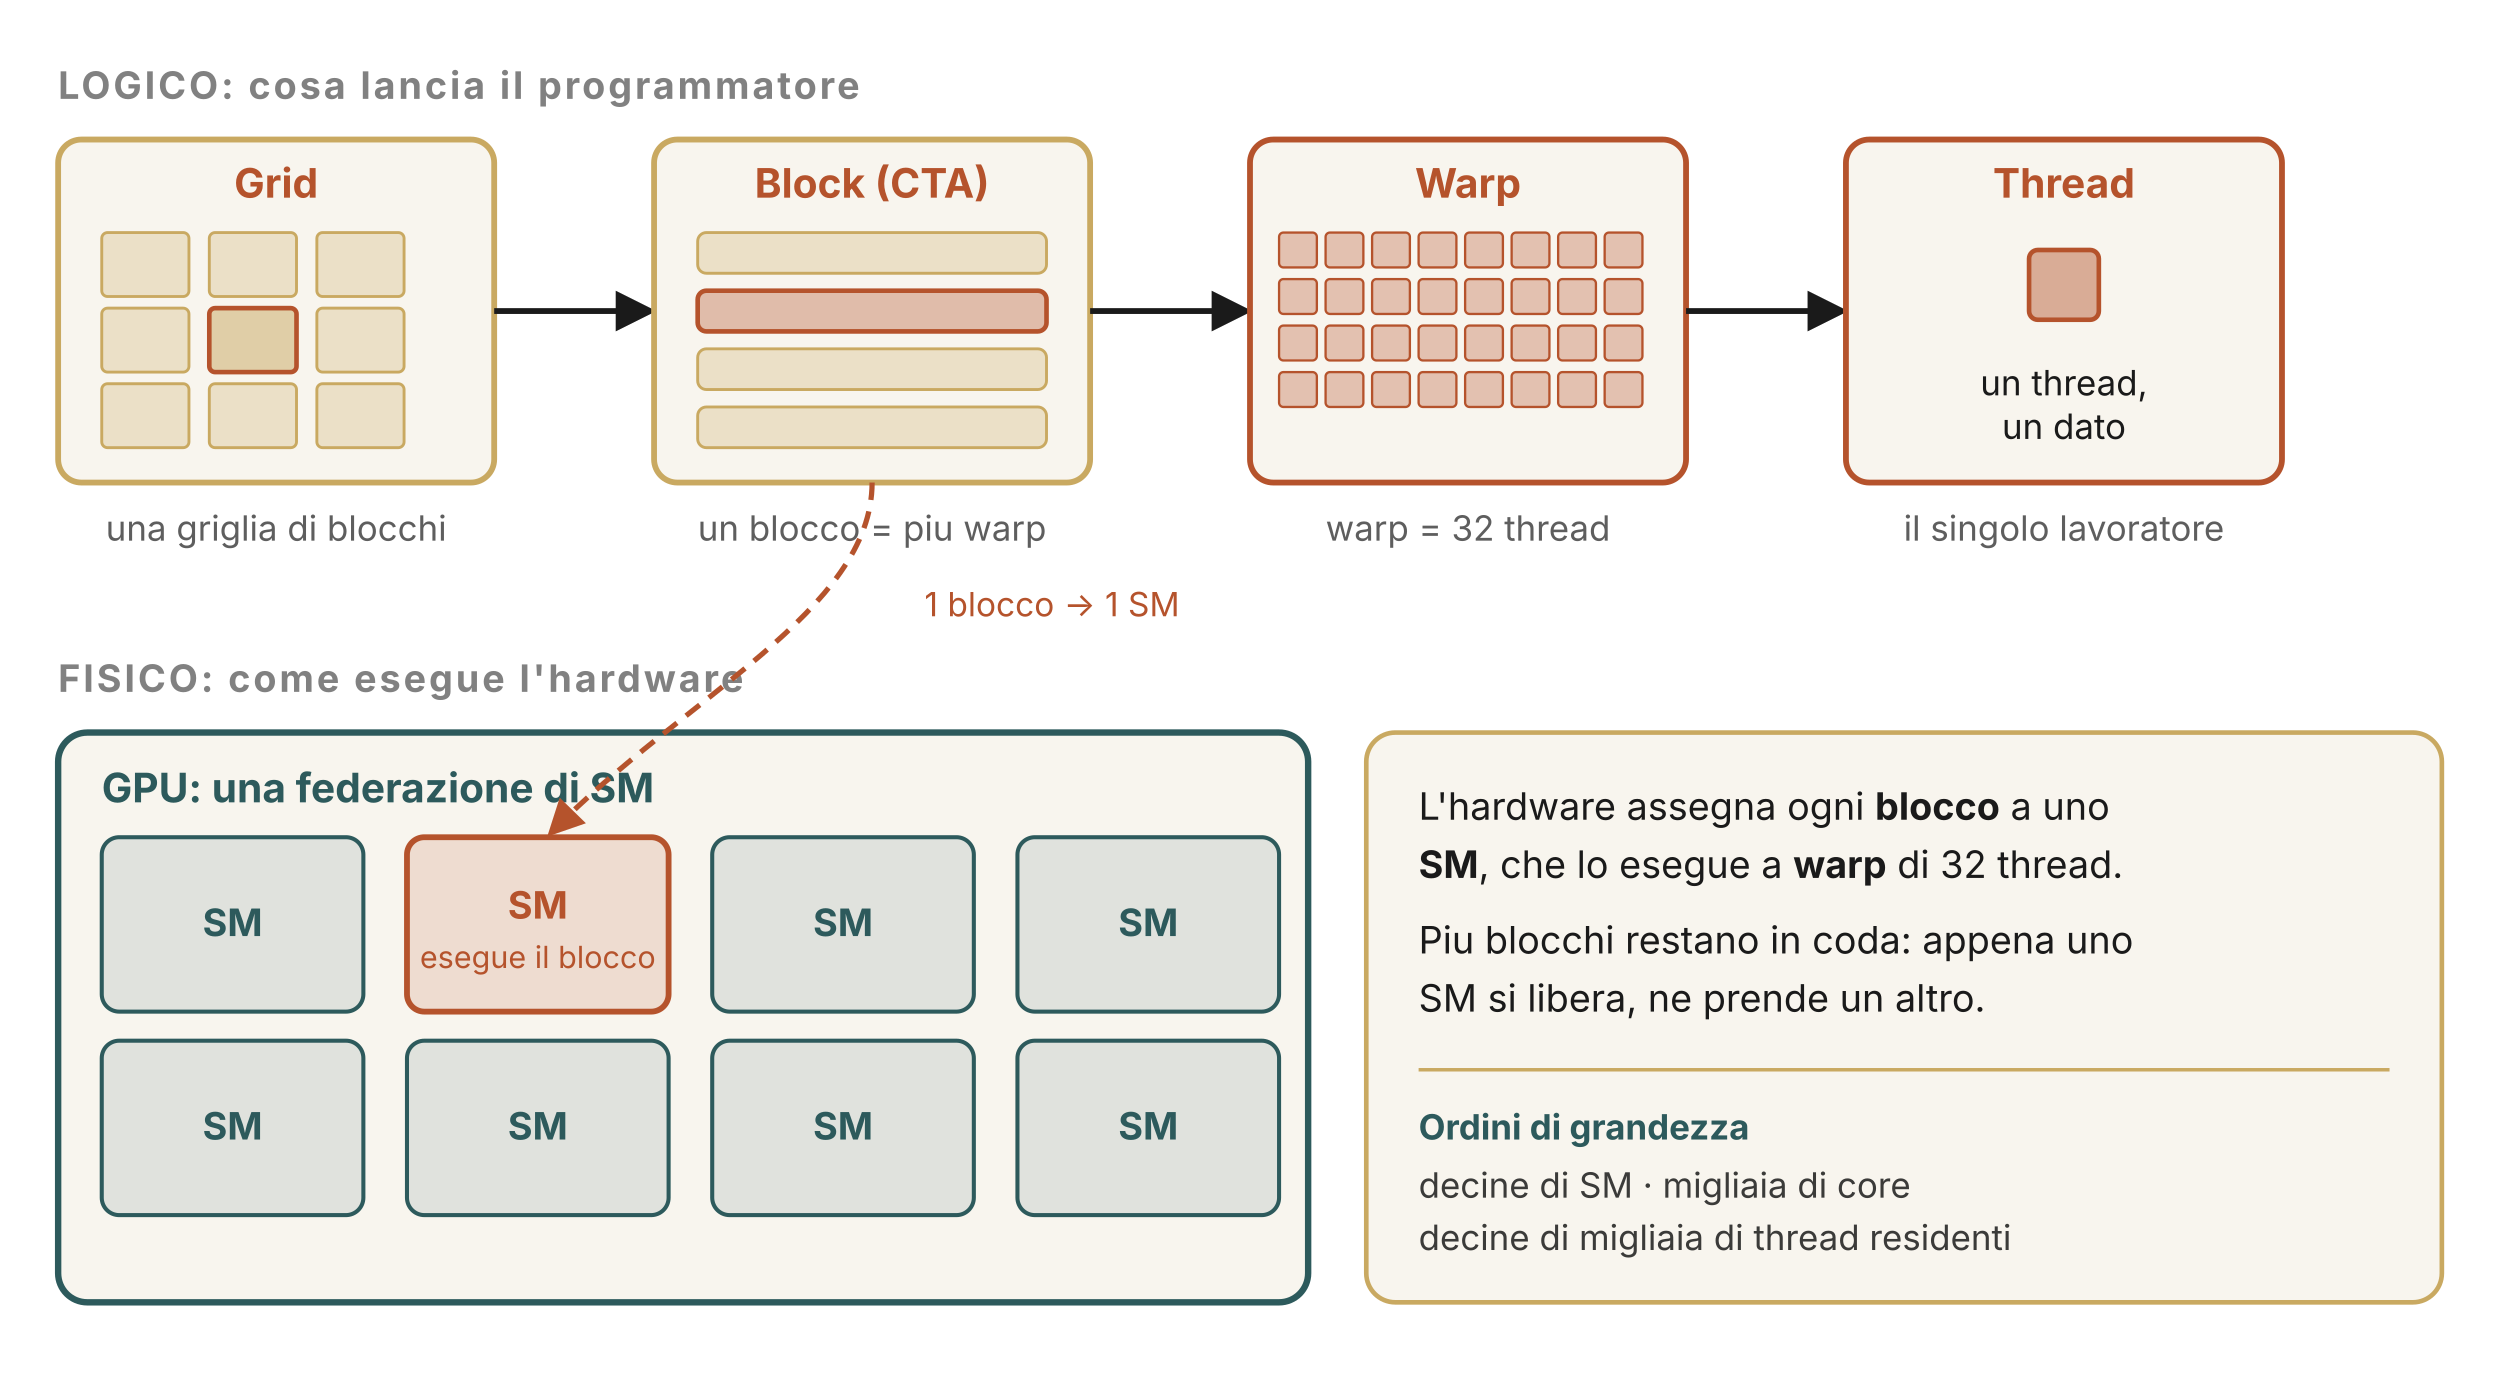
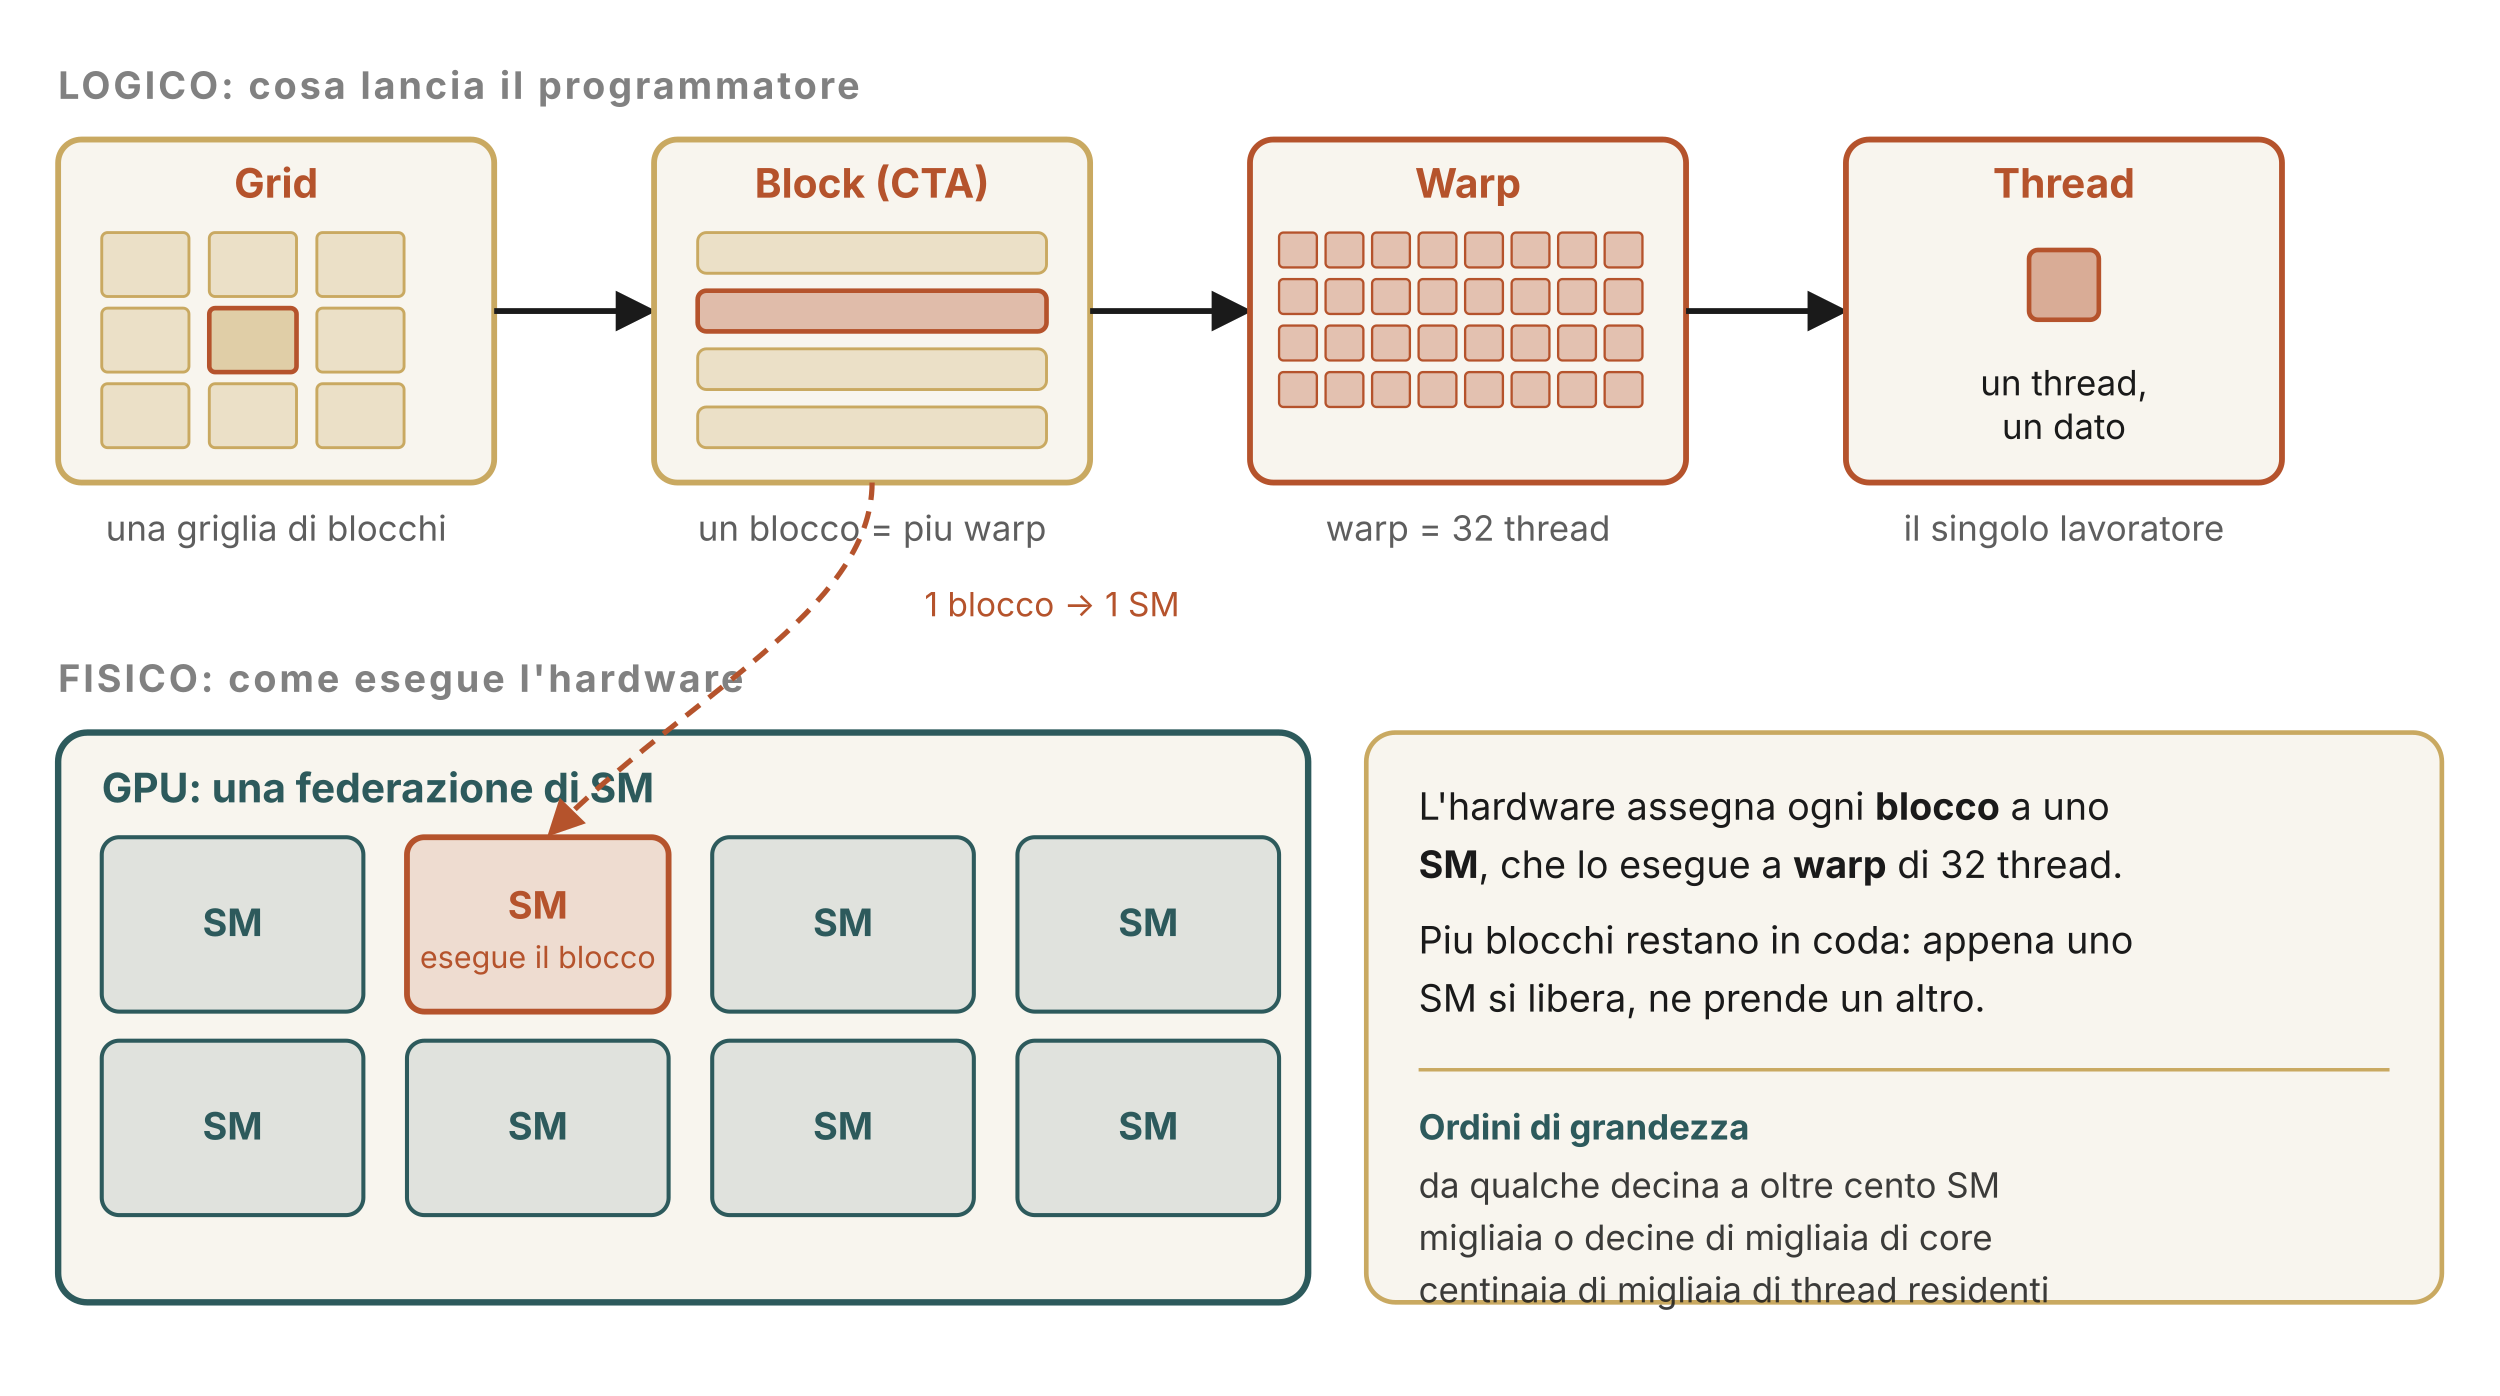
<svg xmlns="http://www.w3.org/2000/svg" viewBox="0 0 860 480" role="img" aria-label="La gerarchia logica dei thread mappata sull'hardware. In alto, da sinistra a destra, la catena di scomposizione: una griglia (grid) di blocchi, un blocco (CTA) composto da piu warp, un warp fatto di 32 thread, e il singolo thread che elabora un dato. In basso, l'hardware: una GPU come insieme di Streaming Multiprocessor (SM). Una freccia tratteggiata collega un blocco logico a uno SM fisico, a indicare che l'hardware assegna ogni blocco a uno SM, che lo esegue a warp di 32 thread.">
  <defs>
    <marker id="ge-arr-k" viewBox="0 0 10 10" refX="8" refY="5" markerWidth="7" markerHeight="7" orient="auto-start-reverse">
      <path d="M0,0 L10,5 L0,10 z" fill="#1A1A1A" />
    </marker>
    <marker id="ge-arr-t" viewBox="0 0 10 10" refX="8" refY="5" markerWidth="7" markerHeight="7" orient="auto-start-reverse">
      <path d="M0,0 L10,5 L0,10 z" fill="#B5532C" />
    </marker>
  </defs>
  <text x="20" y="34" font-family="Inter, sans-serif" font-size="13" font-weight="700" fill="#1A1A1A" fill-opacity="0.55" letter-spacing="1">LOGICO: cosa lancia il programmatore</text>
  <rect x="20" y="48" width="150" height="118" rx="8" fill="#F8F5EE" stroke="#C9A961" stroke-width="2" />
  <text x="95" y="68" text-anchor="middle" font-family="Inter, sans-serif" font-size="14" font-weight="700" fill="#B5532C">Grid</text>
  <rect x="35" y="80" width="30" height="22" rx="2" fill="#C9A961" fill-opacity="0.28" stroke="#C9A961" stroke-width="1" />
  <rect x="72" y="80" width="30" height="22" rx="2" fill="#C9A961" fill-opacity="0.28" stroke="#C9A961" stroke-width="1" />
  <rect x="109" y="80" width="30" height="22" rx="2" fill="#C9A961" fill-opacity="0.28" stroke="#C9A961" stroke-width="1" />
  <rect x="35" y="106" width="30" height="22" rx="2" fill="#C9A961" fill-opacity="0.28" stroke="#C9A961" stroke-width="1" />
  <rect x="72" y="106" width="30" height="22" rx="2" fill="#C9A961" fill-opacity="0.5" stroke="#B5532C" stroke-width="1.6" />
  <rect x="109" y="106" width="30" height="22" rx="2" fill="#C9A961" fill-opacity="0.28" stroke="#C9A961" stroke-width="1" />
  <rect x="35" y="132" width="30" height="22" rx="2" fill="#C9A961" fill-opacity="0.28" stroke="#C9A961" stroke-width="1" />
  <rect x="72" y="132" width="30" height="22" rx="2" fill="#C9A961" fill-opacity="0.28" stroke="#C9A961" stroke-width="1" />
  <rect x="109" y="132" width="30" height="22" rx="2" fill="#C9A961" fill-opacity="0.28" stroke="#C9A961" stroke-width="1" />
  <text x="95" y="186" text-anchor="middle" font-family="Inter, sans-serif" font-size="12" fill="#1A1A1A" fill-opacity="0.7">una griglia di blocchi</text>
  <line x1="170" y1="107" x2="223" y2="107" stroke="#1A1A1A" stroke-width="2" marker-end="url(#ge-arr-k)" />
  <rect x="225" y="48" width="150" height="118" rx="8" fill="#F8F5EE" stroke="#C9A961" stroke-width="2" />
  <text x="300" y="68" text-anchor="middle" font-family="Inter, sans-serif" font-size="14" font-weight="700" fill="#B5532C">Block (CTA)</text>
  <rect x="240" y="80" width="120" height="14" rx="3" fill="#C9A961" fill-opacity="0.28" stroke="#C9A961" stroke-width="1" />
  <rect x="240" y="100" width="120" height="14" rx="3" fill="#B5532C" fill-opacity="0.35" stroke="#B5532C" stroke-width="1.6" />
  <rect x="240" y="120" width="120" height="14" rx="3" fill="#C9A961" fill-opacity="0.28" stroke="#C9A961" stroke-width="1" />
  <rect x="240" y="140" width="120" height="14" rx="3" fill="#C9A961" fill-opacity="0.28" stroke="#C9A961" stroke-width="1" />
  <text x="300" y="186" text-anchor="middle" font-family="Inter, sans-serif" font-size="12" fill="#1A1A1A" fill-opacity="0.7">un blocco = piu warp</text>
  <line x1="375" y1="107" x2="428" y2="107" stroke="#1A1A1A" stroke-width="2" marker-end="url(#ge-arr-k)" />
  <rect x="430" y="48" width="150" height="118" rx="8" fill="#F8F5EE" stroke="#B5532C" stroke-width="2" />
  <text x="505" y="68" text-anchor="middle" font-family="Inter, sans-serif" font-size="14" font-weight="700" fill="#B5532C">Warp</text>
  <rect x="440" y="80" width="13" height="12" rx="1.5" fill="#B5532C" fill-opacity="0.32" stroke="#B5532C" stroke-width="0.8" />
  <rect x="456" y="80" width="13" height="12" rx="1.5" fill="#B5532C" fill-opacity="0.32" stroke="#B5532C" stroke-width="0.8" />
  <rect x="472" y="80" width="13" height="12" rx="1.5" fill="#B5532C" fill-opacity="0.32" stroke="#B5532C" stroke-width="0.8" />
  <rect x="488" y="80" width="13" height="12" rx="1.5" fill="#B5532C" fill-opacity="0.32" stroke="#B5532C" stroke-width="0.8" />
  <rect x="504" y="80" width="13" height="12" rx="1.5" fill="#B5532C" fill-opacity="0.32" stroke="#B5532C" stroke-width="0.8" />
  <rect x="520" y="80" width="13" height="12" rx="1.5" fill="#B5532C" fill-opacity="0.32" stroke="#B5532C" stroke-width="0.8" />
  <rect x="536" y="80" width="13" height="12" rx="1.5" fill="#B5532C" fill-opacity="0.32" stroke="#B5532C" stroke-width="0.8" />
  <rect x="552" y="80" width="13" height="12" rx="1.5" fill="#B5532C" fill-opacity="0.32" stroke="#B5532C" stroke-width="0.8" />
  <rect x="440" y="96" width="13" height="12" rx="1.5" fill="#B5532C" fill-opacity="0.32" stroke="#B5532C" stroke-width="0.8" />
  <rect x="456" y="96" width="13" height="12" rx="1.5" fill="#B5532C" fill-opacity="0.32" stroke="#B5532C" stroke-width="0.8" />
  <rect x="472" y="96" width="13" height="12" rx="1.5" fill="#B5532C" fill-opacity="0.32" stroke="#B5532C" stroke-width="0.8" />
  <rect x="488" y="96" width="13" height="12" rx="1.5" fill="#B5532C" fill-opacity="0.32" stroke="#B5532C" stroke-width="0.8" />
  <rect x="504" y="96" width="13" height="12" rx="1.5" fill="#B5532C" fill-opacity="0.32" stroke="#B5532C" stroke-width="0.8" />
  <rect x="520" y="96" width="13" height="12" rx="1.5" fill="#B5532C" fill-opacity="0.32" stroke="#B5532C" stroke-width="0.8" />
  <rect x="536" y="96" width="13" height="12" rx="1.5" fill="#B5532C" fill-opacity="0.32" stroke="#B5532C" stroke-width="0.8" />
  <rect x="552" y="96" width="13" height="12" rx="1.5" fill="#B5532C" fill-opacity="0.32" stroke="#B5532C" stroke-width="0.8" />
  <rect x="440" y="112" width="13" height="12" rx="1.5" fill="#B5532C" fill-opacity="0.32" stroke="#B5532C" stroke-width="0.8" />
  <rect x="456" y="112" width="13" height="12" rx="1.5" fill="#B5532C" fill-opacity="0.32" stroke="#B5532C" stroke-width="0.8" />
  <rect x="472" y="112" width="13" height="12" rx="1.5" fill="#B5532C" fill-opacity="0.32" stroke="#B5532C" stroke-width="0.8" />
  <rect x="488" y="112" width="13" height="12" rx="1.5" fill="#B5532C" fill-opacity="0.32" stroke="#B5532C" stroke-width="0.8" />
  <rect x="504" y="112" width="13" height="12" rx="1.5" fill="#B5532C" fill-opacity="0.32" stroke="#B5532C" stroke-width="0.8" />
  <rect x="520" y="112" width="13" height="12" rx="1.5" fill="#B5532C" fill-opacity="0.32" stroke="#B5532C" stroke-width="0.8" />
  <rect x="536" y="112" width="13" height="12" rx="1.5" fill="#B5532C" fill-opacity="0.32" stroke="#B5532C" stroke-width="0.8" />
  <rect x="552" y="112" width="13" height="12" rx="1.5" fill="#B5532C" fill-opacity="0.32" stroke="#B5532C" stroke-width="0.8" />
  <rect x="440" y="128" width="13" height="12" rx="1.5" fill="#B5532C" fill-opacity="0.32" stroke="#B5532C" stroke-width="0.8" />
  <rect x="456" y="128" width="13" height="12" rx="1.5" fill="#B5532C" fill-opacity="0.32" stroke="#B5532C" stroke-width="0.8" />
  <rect x="472" y="128" width="13" height="12" rx="1.5" fill="#B5532C" fill-opacity="0.32" stroke="#B5532C" stroke-width="0.8" />
  <rect x="488" y="128" width="13" height="12" rx="1.5" fill="#B5532C" fill-opacity="0.32" stroke="#B5532C" stroke-width="0.8" />
  <rect x="504" y="128" width="13" height="12" rx="1.5" fill="#B5532C" fill-opacity="0.32" stroke="#B5532C" stroke-width="0.8" />
  <rect x="520" y="128" width="13" height="12" rx="1.5" fill="#B5532C" fill-opacity="0.32" stroke="#B5532C" stroke-width="0.8" />
  <rect x="536" y="128" width="13" height="12" rx="1.5" fill="#B5532C" fill-opacity="0.32" stroke="#B5532C" stroke-width="0.8" />
  <rect x="552" y="128" width="13" height="12" rx="1.5" fill="#B5532C" fill-opacity="0.32" stroke="#B5532C" stroke-width="0.8" />
  <text x="505" y="186" text-anchor="middle" font-family="Inter, sans-serif" font-size="12" fill="#1A1A1A" fill-opacity="0.7">warp = 32 thread</text>
  <line x1="580" y1="107" x2="633" y2="107" stroke="#1A1A1A" stroke-width="2" marker-end="url(#ge-arr-k)" />
  <rect x="635" y="48" width="150" height="118" rx="8" fill="#F8F5EE" stroke="#B5532C" stroke-width="2" />
  <text x="710" y="68" text-anchor="middle" font-family="Inter, sans-serif" font-size="14" font-weight="700" fill="#B5532C">Thread</text>
  <rect x="698" y="86" width="24" height="24" rx="3" fill="#B5532C" fill-opacity="0.45" stroke="#B5532C" stroke-width="1.6" />
  <text x="710" y="136" text-anchor="middle" font-family="Inter, sans-serif" font-size="12" fill="#1A1A1A">un thread,</text>
  <text x="710" y="151" text-anchor="middle" font-family="Inter, sans-serif" font-size="12" fill="#1A1A1A">un dato</text>
  <text x="710" y="186" text-anchor="middle" font-family="Inter, sans-serif" font-size="12" fill="#1A1A1A" fill-opacity="0.7">il singolo lavoratore</text>
  <text x="20" y="238" font-family="Inter, sans-serif" font-size="13" font-weight="700" fill="#1A1A1A" fill-opacity="0.55" letter-spacing="1">FISICO: come esegue l'hardware</text>
  <rect x="20" y="252" width="430" height="196" rx="10" fill="#F8F5EE" stroke="#2D5A5C" stroke-width="2.2" />
  <text x="35" y="276" font-family="Inter, sans-serif" font-size="14" font-weight="700" fill="#2D5A5C">GPU: una federazione di SM</text>
  <rect x="35" y="288" width="90" height="60" rx="6" fill="#2D5A5C" fill-opacity="0.12" stroke="#2D5A5C" stroke-width="1.4" />
  <text x="80" y="322" text-anchor="middle" font-family="Inter, sans-serif" font-size="13" font-weight="700" fill="#2D5A5C">SM</text>
  <rect x="140" y="288" width="90" height="60" rx="6" fill="#B5532C" fill-opacity="0.16" stroke="#B5532C" stroke-width="2" />
  <text x="185" y="316" text-anchor="middle" font-family="Inter, sans-serif" font-size="13" font-weight="700" fill="#B5532C">SM</text>
  <text x="185" y="333" text-anchor="middle" font-family="Inter, sans-serif" font-size="10.5" fill="#B5532C">esegue il blocco</text>
  <rect x="245" y="288" width="90" height="60" rx="6" fill="#2D5A5C" fill-opacity="0.12" stroke="#2D5A5C" stroke-width="1.4" />
  <text x="290" y="322" text-anchor="middle" font-family="Inter, sans-serif" font-size="13" font-weight="700" fill="#2D5A5C">SM</text>
  <rect x="350" y="288" width="90" height="60" rx="6" fill="#2D5A5C" fill-opacity="0.12" stroke="#2D5A5C" stroke-width="1.4" />
  <text x="395" y="322" text-anchor="middle" font-family="Inter, sans-serif" font-size="13" font-weight="700" fill="#2D5A5C">SM</text>
  <rect x="35" y="358" width="90" height="60" rx="6" fill="#2D5A5C" fill-opacity="0.12" stroke="#2D5A5C" stroke-width="1.4" />
  <text x="80" y="392" text-anchor="middle" font-family="Inter, sans-serif" font-size="13" font-weight="700" fill="#2D5A5C">SM</text>
  <rect x="140" y="358" width="90" height="60" rx="6" fill="#2D5A5C" fill-opacity="0.12" stroke="#2D5A5C" stroke-width="1.4" />
  <text x="185" y="392" text-anchor="middle" font-family="Inter, sans-serif" font-size="13" font-weight="700" fill="#2D5A5C">SM</text>
  <rect x="245" y="358" width="90" height="60" rx="6" fill="#2D5A5C" fill-opacity="0.12" stroke="#2D5A5C" stroke-width="1.4" />
  <text x="290" y="392" text-anchor="middle" font-family="Inter, sans-serif" font-size="13" font-weight="700" fill="#2D5A5C">SM</text>
  <rect x="350" y="358" width="90" height="60" rx="6" fill="#2D5A5C" fill-opacity="0.12" stroke="#2D5A5C" stroke-width="1.4" />
  <text x="395" y="392" text-anchor="middle" font-family="Inter, sans-serif" font-size="13" font-weight="700" fill="#2D5A5C">SM</text>
  <path d="M300,166 C300,210 235,240 190,286" fill="none" stroke="#B5532C" stroke-width="1.8" stroke-dasharray="6 4" marker-end="url(#ge-arr-t)" />
  <text x="318" y="212" font-family="Inter, sans-serif" font-size="11.5" fill="#B5532C">1 blocco → 1 SM</text>
  <rect x="470" y="252" width="370" height="196" rx="10" fill="#F8F5EE" stroke="#C9A961" stroke-width="1.6" />
  <text x="488" y="282" font-family="Inter, sans-serif" font-size="13" fill="#1A1A1A">L'hardware assegna ogni <tspan font-weight="700">blocco</tspan> a uno</text>
  <text x="488" y="302" font-family="Inter, sans-serif" font-size="13" fill="#1A1A1A">
    <tspan font-weight="700">SM</tspan>, che lo esegue a <tspan font-weight="700">warp</tspan> di 32 thread.</text>
  <text x="488" y="328" font-family="Inter, sans-serif" font-size="13" fill="#1A1A1A">Piu blocchi restano in coda: appena uno</text>
  <text x="488" y="348" font-family="Inter, sans-serif" font-size="13" fill="#1A1A1A">SM si libera, ne prende un altro.</text>
  <line x1="488" y1="368" x2="822" y2="368" stroke="#C9A961" stroke-width="1.2" />
  <text x="488" y="392" font-family="Inter, sans-serif" font-size="12" font-weight="700" fill="#2D5A5C">Ordini di grandezza</text>
-   <text x="488" y="412" font-family="Inter, sans-serif" font-size="12" fill="#1A1A1A" fill-opacity="0.85">decine di SM · migliaia di core</text>
-   <text x="488" y="430" font-family="Inter, sans-serif" font-size="12" fill="#1A1A1A" fill-opacity="0.85">decine di migliaia di thread residenti</text>
+   <text x="488" y="412" font-family="Inter, sans-serif" font-size="12" fill="#1A1A1A" fill-opacity="0.85">da qualche decina a oltre cento SM</text>
+   <text x="488" y="430" font-family="Inter, sans-serif" font-size="12" fill="#1A1A1A" fill-opacity="0.85">migliaia o decine di migliaia di core</text>
+   <text x="488" y="448" font-family="Inter, sans-serif" font-size="12" fill="#1A1A1A" fill-opacity="0.85">centinaia di migliaia di thread residenti</text>
</svg>
